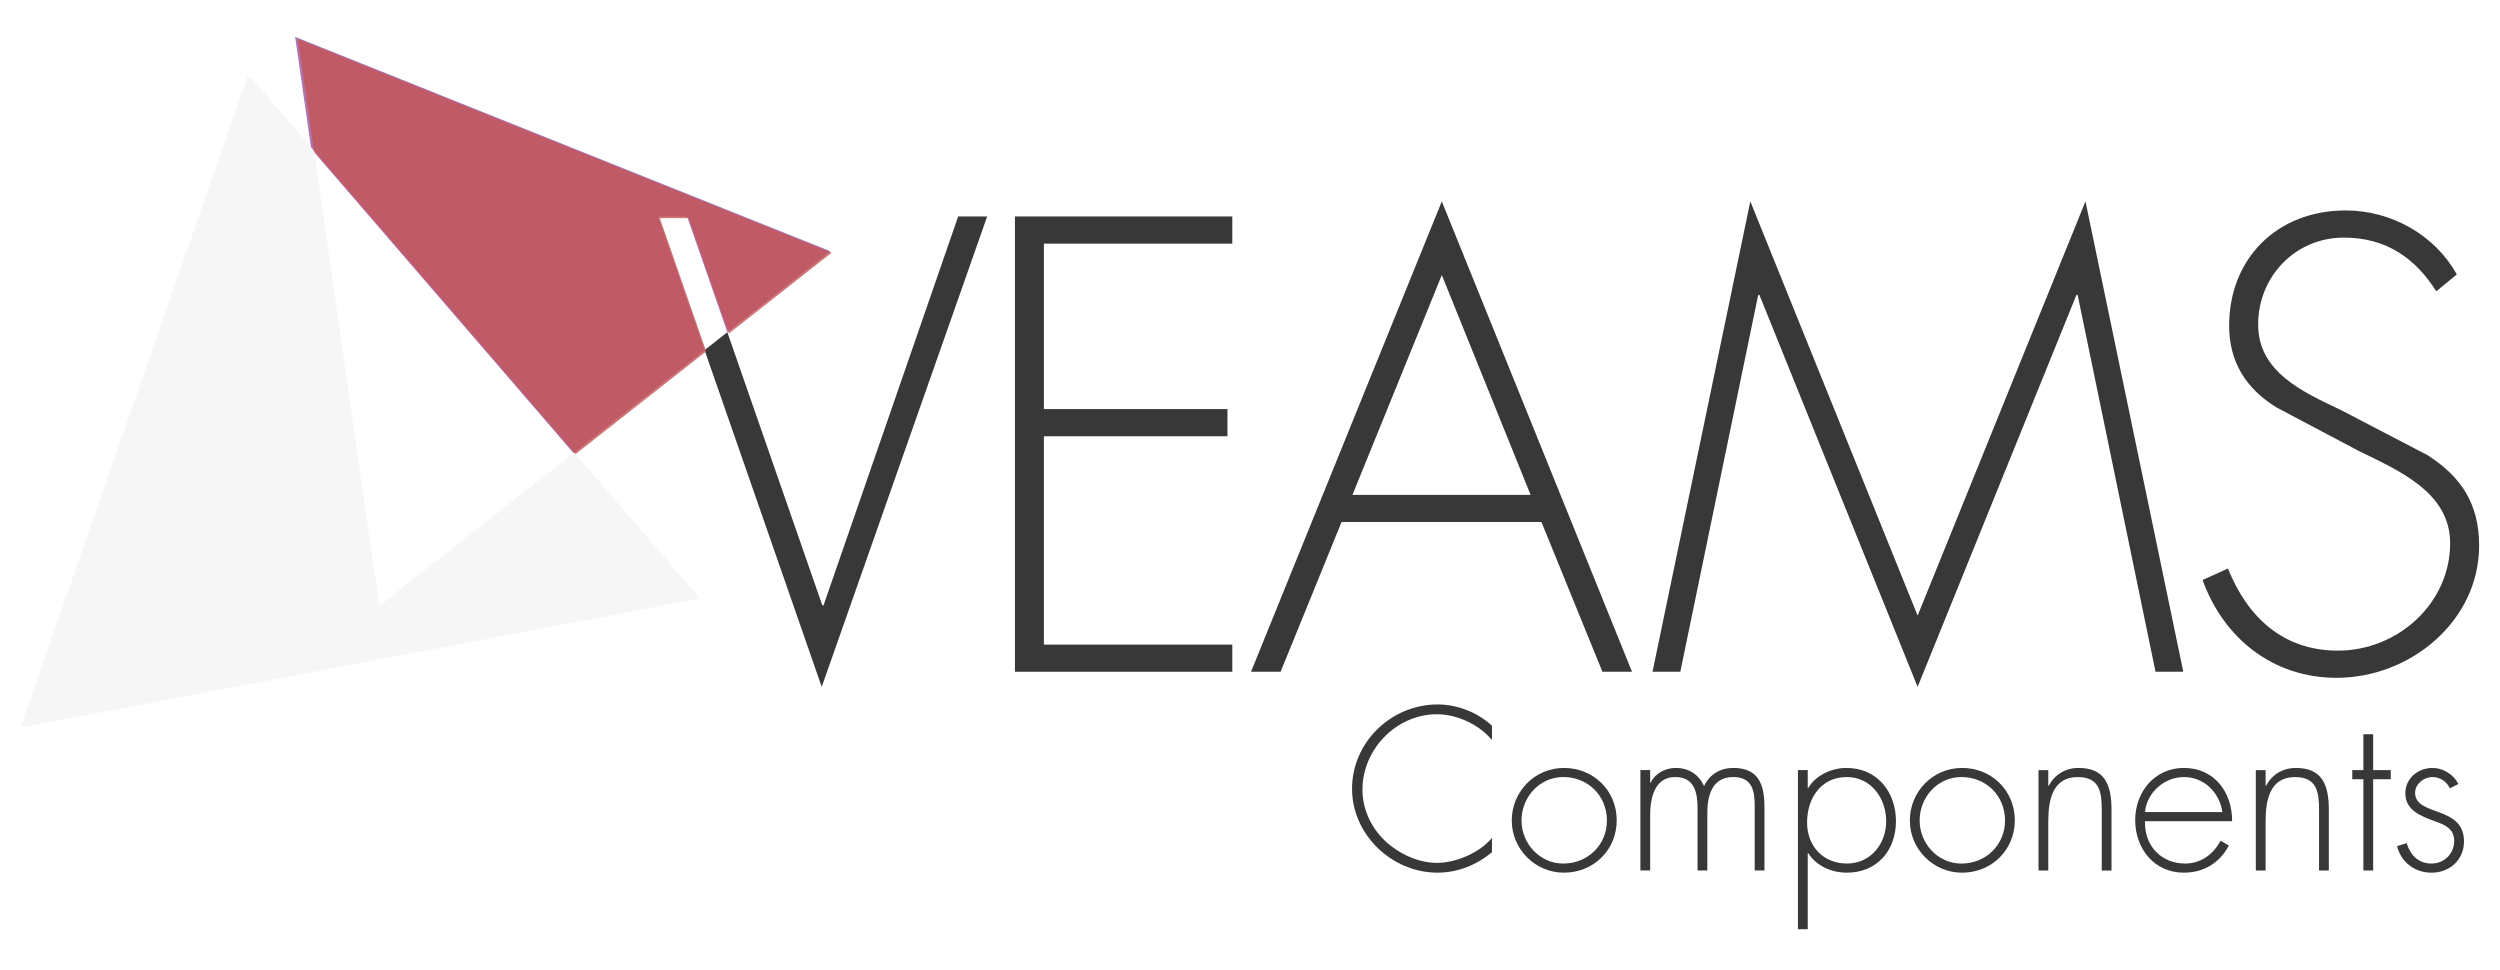
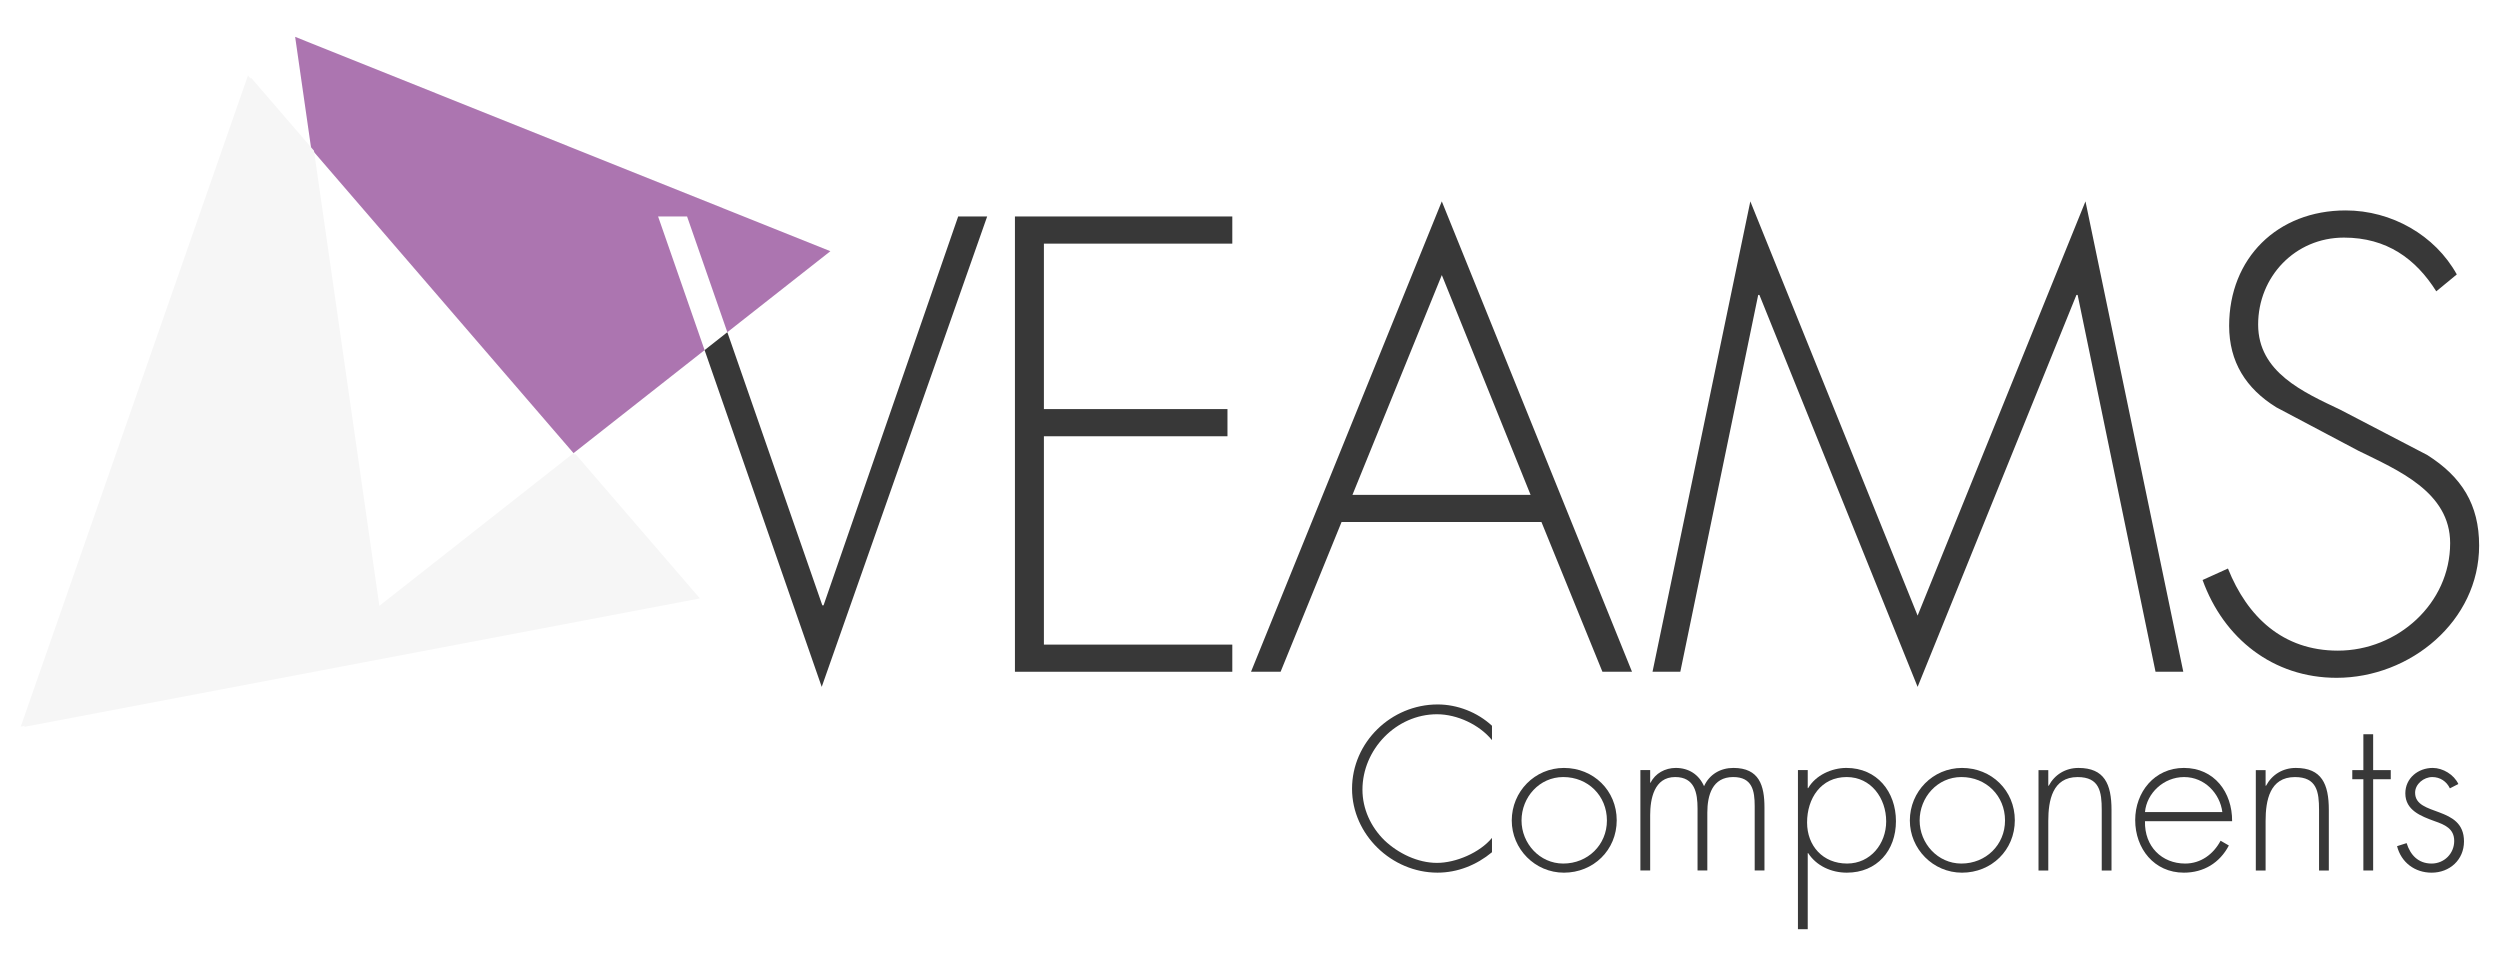
<svg xmlns="http://www.w3.org/2000/svg" version="1.1" id="Ebene_1" x="0px" y="0px" width="201.693px" height="78.25px" viewBox="0 0 201.693 78.25" enable-background="new 0 0 201.693 78.25" xml:space="preserve">
  <g>
    <polygon fill="none" points="109.112,39.923 123.483,39.923 116.322,22.189  " />
    <g>
      <polygon fill="#F6F6F6" points="27.118,25.994 25.108,12.008 20.006,6.09 10.841,32.357 1.674,58.623 29.005,53.43 56.335,48.233     46.271,36.558 30.425,49.019   " />
    </g>
    <polygon fill="#383838" points="66.441,48.839 66.343,48.839 58.679,26.802 56.844,28.246 66.294,55.415 79.642,17.464    77.303,17.464  " />
    <polygon fill="#383838" points="81.882,54.196 99.419,54.196 99.419,52.005 84.219,52.005 84.219,35.196 99.029,35.196    99.029,33.004 84.219,33.004 84.219,19.656 99.419,19.656 99.419,17.464 81.882,17.464  " />
    <path fill="#383838" d="M100.928,54.196h2.387l4.918-12.081h16.127l4.919,12.081h2.387l-15.345-37.95L100.928,54.196z    M109.112,39.923l7.21-17.733l7.161,17.733H109.112z" />
    <polygon fill="#383838" points="154.708,49.665 141.212,16.246 133.321,54.196 135.563,54.196 141.846,23.797 141.945,23.797    154.708,55.415 167.52,23.797 167.619,23.797 173.902,54.196 176.142,54.196 168.25,16.246  " />
    <path fill="#383838" d="M195.821,36.708l-7.016-3.654c-2.971-1.413-6.625-3.021-6.625-6.87s2.973-7.015,6.919-7.015   c3.459,0,5.796,1.706,7.453,4.335l1.655-1.364c-1.753-3.166-5.26-5.163-8.964-5.163c-5.504,0-9.402,3.849-9.402,9.306   c0,2.922,1.364,5.066,3.801,6.576l6.625,3.506c3.167,1.56,7.404,3.314,7.404,7.455c0,4.872-4.237,8.672-9.061,8.672   c-4.435,0-7.307-2.728-8.865-6.625l-2.047,0.926c1.704,4.726,5.699,7.891,10.814,7.891c5.943,0,11.497-4.579,11.497-10.669   C200.01,40.702,198.597,38.461,195.821,36.708z" />
    <g>
      <polygon opacity="0.8" fill="#97539C" points="55.431,17.464 58.679,26.802 66.993,20.266 45.401,11.62 23.811,2.973     25.108,12.008 38.171,27.162 46.271,36.558 48.709,34.642 56.844,28.246 53.093,17.464   " />
    </g>
  </g>
  <g>
    <path fill="#383838" d="M120.369,59.71c-1.018-1.244-2.806-2.086-4.436-2.086c-3.296,0-6.014,2.84-6.014,6.084   c0,1.542,0.667,2.997,1.771,4.084c1.105,1.052,2.683,1.823,4.243,1.823c1.525,0,3.453-0.824,4.436-2.016v1.156   c-1.245,1.034-2.771,1.648-4.4,1.648c-3.682,0-6.89-3.067-6.89-6.768c0-3.752,3.155-6.802,6.907-6.802   c1.596,0,3.208,0.632,4.383,1.719V59.71z" />
    <path fill="#383838" d="M130.432,66.18c0,2.401-1.876,4.225-4.26,4.225c-2.332,0-4.208-1.911-4.208-4.208   c0-2.332,1.858-4.242,4.208-4.242C128.556,61.954,130.432,63.777,130.432,66.18z M122.753,66.196c0,1.842,1.455,3.473,3.366,3.473   c1.981,0,3.523-1.509,3.523-3.473c0-1.998-1.525-3.506-3.523-3.506C124.191,62.69,122.753,64.321,122.753,66.196z" />
    <path fill="#383838" d="M133.132,63.146h0.035c0.367-0.754,1.174-1.192,2.033-1.192c1.035,0,1.858,0.525,2.278,1.473   c0.438-0.964,1.333-1.473,2.367-1.473c2.086,0,2.507,1.42,2.507,3.19v5.084h-0.788V65.04c0-1.245-0.193-2.35-1.735-2.35   c-1.684,0-2.087,1.473-2.087,2.876v4.662h-0.789v-4.996c0-1.262-0.228-2.542-1.806-2.542c-1.7,0-2.016,1.771-2.016,3.086v4.452   h-0.789v-8.1h0.789V63.146z" />
    <path fill="#383838" d="M145.843,63.585h0.034c0.596-1.035,1.894-1.631,3.086-1.631c2.472,0,3.997,1.929,3.997,4.296   c0,2.366-1.525,4.154-3.963,4.154c-1.244,0-2.453-0.543-3.12-1.578h-0.034v6.137h-0.79V62.129h0.79V63.585z M145.79,66.354   c0,1.894,1.28,3.314,3.227,3.314c1.894,0,3.155-1.596,3.155-3.402c0-1.858-1.21-3.576-3.19-3.576   C146.912,62.69,145.79,64.408,145.79,66.354z" />
    <path fill="#383838" d="M162.55,66.18c0,2.401-1.877,4.225-4.261,4.225c-2.332,0-4.208-1.911-4.208-4.208   c0-2.332,1.858-4.242,4.208-4.242C160.673,61.954,162.55,63.777,162.55,66.18z M154.871,66.196c0,1.842,1.455,3.473,3.366,3.473   c1.981,0,3.523-1.509,3.523-3.473c0-1.998-1.525-3.506-3.523-3.506C156.308,62.69,154.871,64.321,154.871,66.196z" />
    <path fill="#383838" d="M165.25,63.393h0.035c0.474-0.895,1.35-1.438,2.401-1.438c2.087,0,2.665,1.297,2.665,3.384v4.891h-0.789   v-4.891c0-1.455-0.175-2.647-1.945-2.647c-2.034,0-2.367,1.894-2.367,3.541v3.997h-0.789v-8.1h0.789V63.393z" />
    <path fill="#383838" d="M173.051,66.25c-0.053,2.051,1.368,3.419,3.243,3.419c1.263,0,2.279-0.755,2.857-1.842l0.667,0.386   c-0.736,1.402-2.033,2.191-3.629,2.191c-2.402,0-3.927-1.945-3.927-4.242c0-2.262,1.56-4.208,3.927-4.208   c2.455,0,3.909,1.964,3.892,4.296H173.051z M179.292,65.514c-0.192-1.491-1.42-2.823-3.085-2.823c-1.648,0-3.016,1.297-3.156,2.823   H179.292z" />
    <path fill="#383838" d="M182.782,63.393h0.035c0.474-0.895,1.35-1.438,2.401-1.438c2.087,0,2.665,1.297,2.665,3.384v4.891h-0.789   v-4.891c0-1.455-0.175-2.647-1.945-2.647c-2.034,0-2.367,1.894-2.367,3.541v3.997h-0.789v-8.1h0.789V63.393z" />
    <path fill="#383838" d="M191.459,70.229h-0.789v-7.363h-0.894v-0.736h0.894v-2.893h0.789v2.893h1.42v0.736h-1.42V70.229z" />
    <path fill="#383838" d="M197.649,63.602c-0.263-0.561-0.789-0.911-1.42-0.911c-0.684,0-1.385,0.561-1.385,1.263   c0,1.945,3.944,0.999,3.944,3.927c0,1.49-1.157,2.524-2.612,2.524c-1.351,0-2.454-0.823-2.788-2.139l0.771-0.246   c0.299,0.965,0.947,1.649,2.017,1.649c1.017,0,1.823-0.808,1.823-1.824c0-1-0.771-1.314-1.578-1.595   c-1.104-0.404-2.366-0.877-2.366-2.244c0-1.228,1.034-2.052,2.209-2.052c0.824,0,1.718,0.544,2.069,1.297L197.649,63.602z" />
  </g>
  <polygon fill="none" points="109.092,39.992 123.422,39.992 116.282,22.311 " />
  <g>
    <polygon fill="#F6F6F6" points="27.334,26.104 25.331,12.158 20.243,6.256 11.103,32.447 1.963,58.639 29.215,53.459    56.467,48.279 46.432,36.637 30.632,49.063  " />
  </g>
-   <g>
-     <polygon opacity="0.8" fill="#C45454" points="55.566,17.598 58.804,26.908 67.094,20.391 45.564,11.77 24.037,3.148    25.331,12.158 38.356,27.268 46.432,36.637 48.863,34.727 56.974,28.348 53.234,17.598  " />
-   </g>
</svg>
